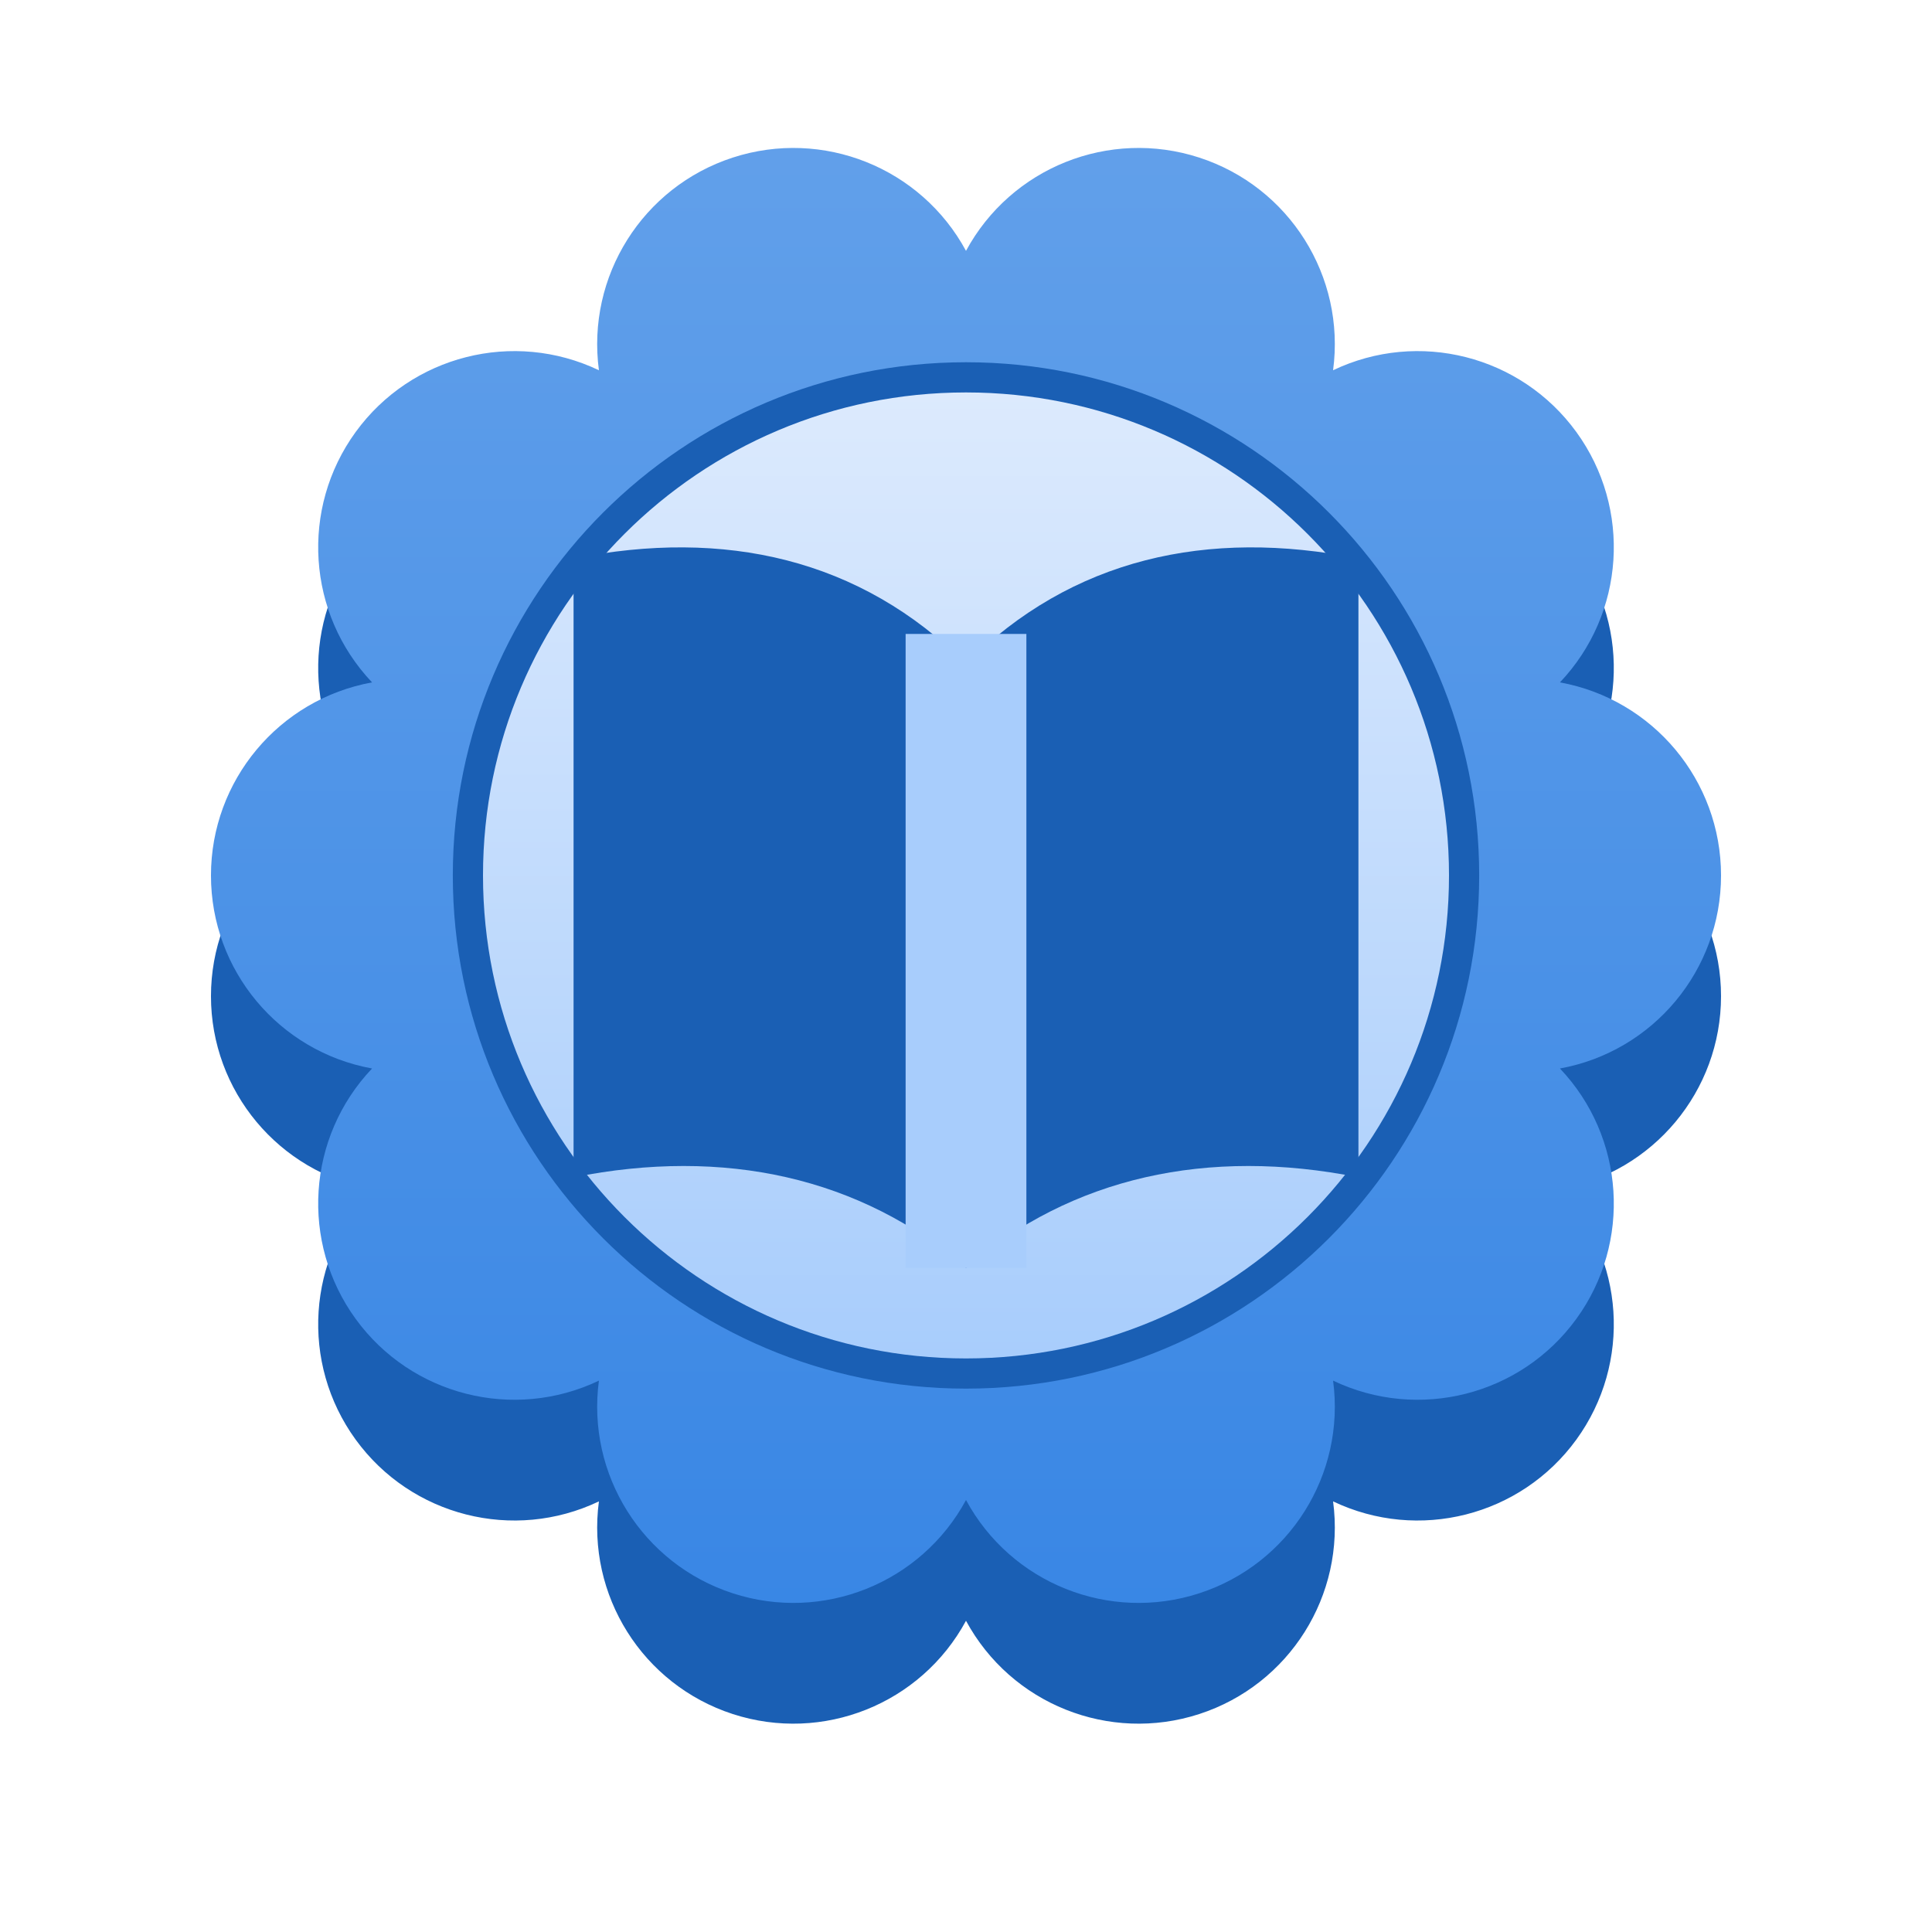
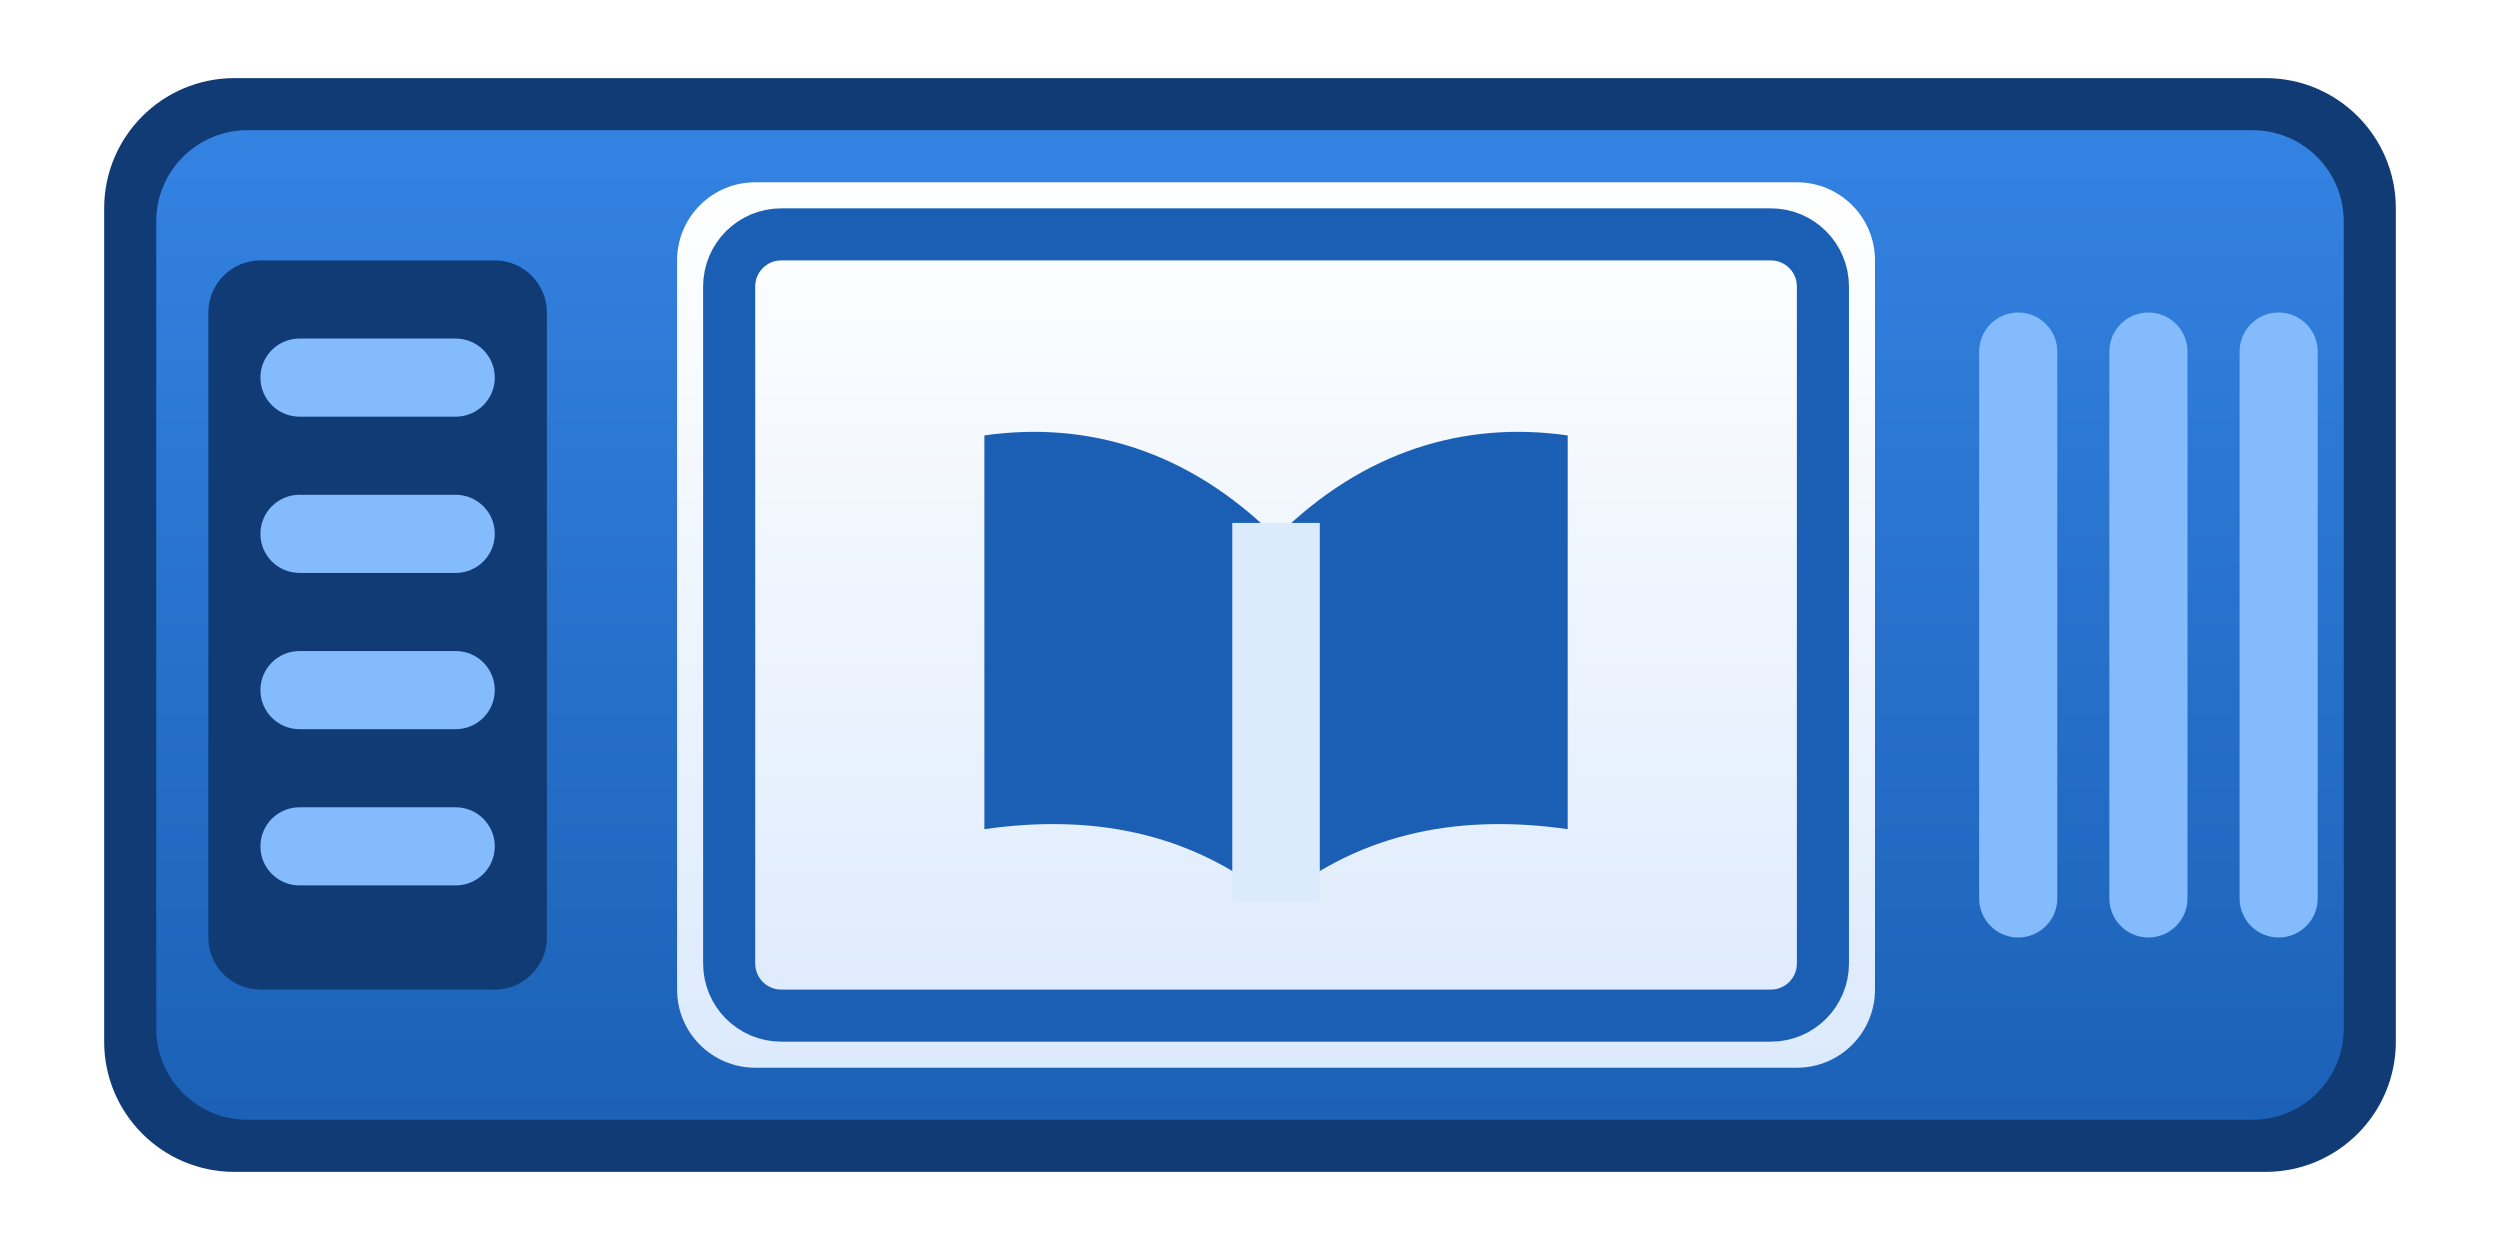
- <svg xmlns="http://www.w3.org/2000/svg" width="128" height="128" viewBox="0 0 128 128" version="1.1">
+ <svg xmlns="http://www.w3.org/2000/svg" width="192" height="96" viewBox="0 0 192 96" version="1.1">
  <defs>
-     <linearGradient id="rim" x1="0" y1="8" x2="0" y2="116" gradientUnits="userSpaceOnUse">
-       <stop offset="0" stop-color="#62a0ea" />
-       <stop offset="1" stop-color="#3584e4" />
+     <linearGradient id="body" x1="0" y1="6" x2="0" y2="90" gradientUnits="userSpaceOnUse">
+       <stop offset="0" stop-color="#3584e4" />
+       <stop offset="1" stop-color="#1a5fb4" />
    </linearGradient>
-     <linearGradient id="field" x1="0" y1="26" x2="0" y2="90" gradientUnits="userSpaceOnUse">
-       <stop offset="0" stop-color="#dceafd" />
-       <stop offset="1" stop-color="#a8cdfc" />
+     <linearGradient id="field" x1="0" y1="14" x2="0" y2="82" gradientUnits="userSpaceOnUse">
+       <stop offset="0" stop-color="#ffffff" />
+       <stop offset="1" stop-color="#dceafd" />
    </linearGradient>
+     <clipPath id="label">
+       <rect x="52" y="14" width="92" height="68" rx="6" />
+     </clipPath>
  </defs>
-   <path id="seal-profile" d="M103.35 53.21 A13 13 0 0 1 103.35 78.79 A13 13 0 0 1 88.32 99.47 A13 13 0 0 1 64.00 107.38 A13 13 0 0 1 39.68 99.47 A13 13 0 0 1 24.65 78.79 A13 13 0 0 1 24.65 53.21 A13 13 0 0 1 39.68 32.53 A13 13 0 0 1 64.00 24.62 A13 13 0 0 1 88.32 32.53 A13 13 0 0 1 103.35 53.21 Z" fill="#1a5fb4" />
-   <path id="seal" d="M103.35 45.21 A13 13 0 0 1 103.35 70.79 A13 13 0 0 1 88.32 91.47 A13 13 0 0 1 64.00 99.38 A13 13 0 0 1 39.68 91.47 A13 13 0 0 1 24.65 70.79 A13 13 0 0 1 24.65 45.21 A13 13 0 0 1 39.68 24.53 A13 13 0 0 1 64.00 16.62 A13 13 0 0 1 88.32 24.53 A13 13 0 0 1 103.35 45.21 Z" fill="url(#rim)" />
-   <circle id="field-bezel" cx="64" cy="58" r="34" fill="#1a5fb4" />
-   <circle id="field" cx="64" cy="58" r="32" fill="url(#field)" />
-   <g id="motif" transform="translate(0,-2)">
-     <path id="book" d="M64 46 C57 39 48 37 38 39 V80 C48 78 57 80 64 86         C71 80 80 78 90 80 V39 C80 37 71 39 64 46 Z" fill="#1a5fb4" />
-     <rect id="book-spine" x="60" y="44" width="8" height="42" fill="#a8cdfc" />
+   <path id="shell-edge" d="M18 6 H174 A10 10 0 0 1 184 16 V80 A10 10 0 0 1 174 90 H18 A10 10 0 0 1 8 80 V16 A10 10 0 0 1 18 6 Z" fill="#103b74" />
+   <path id="shell" d="M19 10 H173 A7 7 0 0 1 180 17 V79 A7 7 0 0 1 173 86 H19 A7 7 0 0 1 12 79 V17 A7 7 0 0 1 19 10 Z" fill="url(#body)" />
+   <rect id="connector" x="16" y="20" width="26" height="56" rx="4" fill="#103b74" />
+   <rect id="pin-1" x="20" y="26" width="18" height="6" rx="3" fill="#84bbfd" />
+   <rect id="pin-2" x="20" y="38" width="18" height="6" rx="3" fill="#84bbfd" />
+   <rect id="pin-3" x="20" y="50" width="18" height="6" rx="3" fill="#84bbfd" />
+   <rect id="pin-4" x="20" y="62" width="18" height="6" rx="3" fill="#84bbfd" />
+   <rect id="ridge-1" x="152" y="24" width="6" height="48" rx="3" fill="#84bbfd" />
+   <rect id="ridge-2" x="162" y="24" width="6" height="48" rx="3" fill="#84bbfd" />
+   <rect id="ridge-3" x="172" y="24" width="6" height="48" rx="3" fill="#84bbfd" />
+   <rect id="label" x="52" y="14" width="92" height="68" rx="6" fill="url(#field)" />
+   <rect id="label-frame" x="56" y="18" width="84" height="60" rx="4" fill="none" stroke="#1a5fb4" stroke-width="4" />
+   <g id="motif" transform="translate(98,48) scale(1.12)">
+     <path d="M0 -6 C-6 -12 -13 -14 -20 -13 V14 C-13 13 -6 14 0 19 C6 14 13 13 20 14 V-13 C13 -14 6 -12 0 -6 Z" fill="#1a5fb4" />
+     <rect x="-3" y="-7" width="6" height="26" fill="#dceafd" />
  </g>
</svg>
